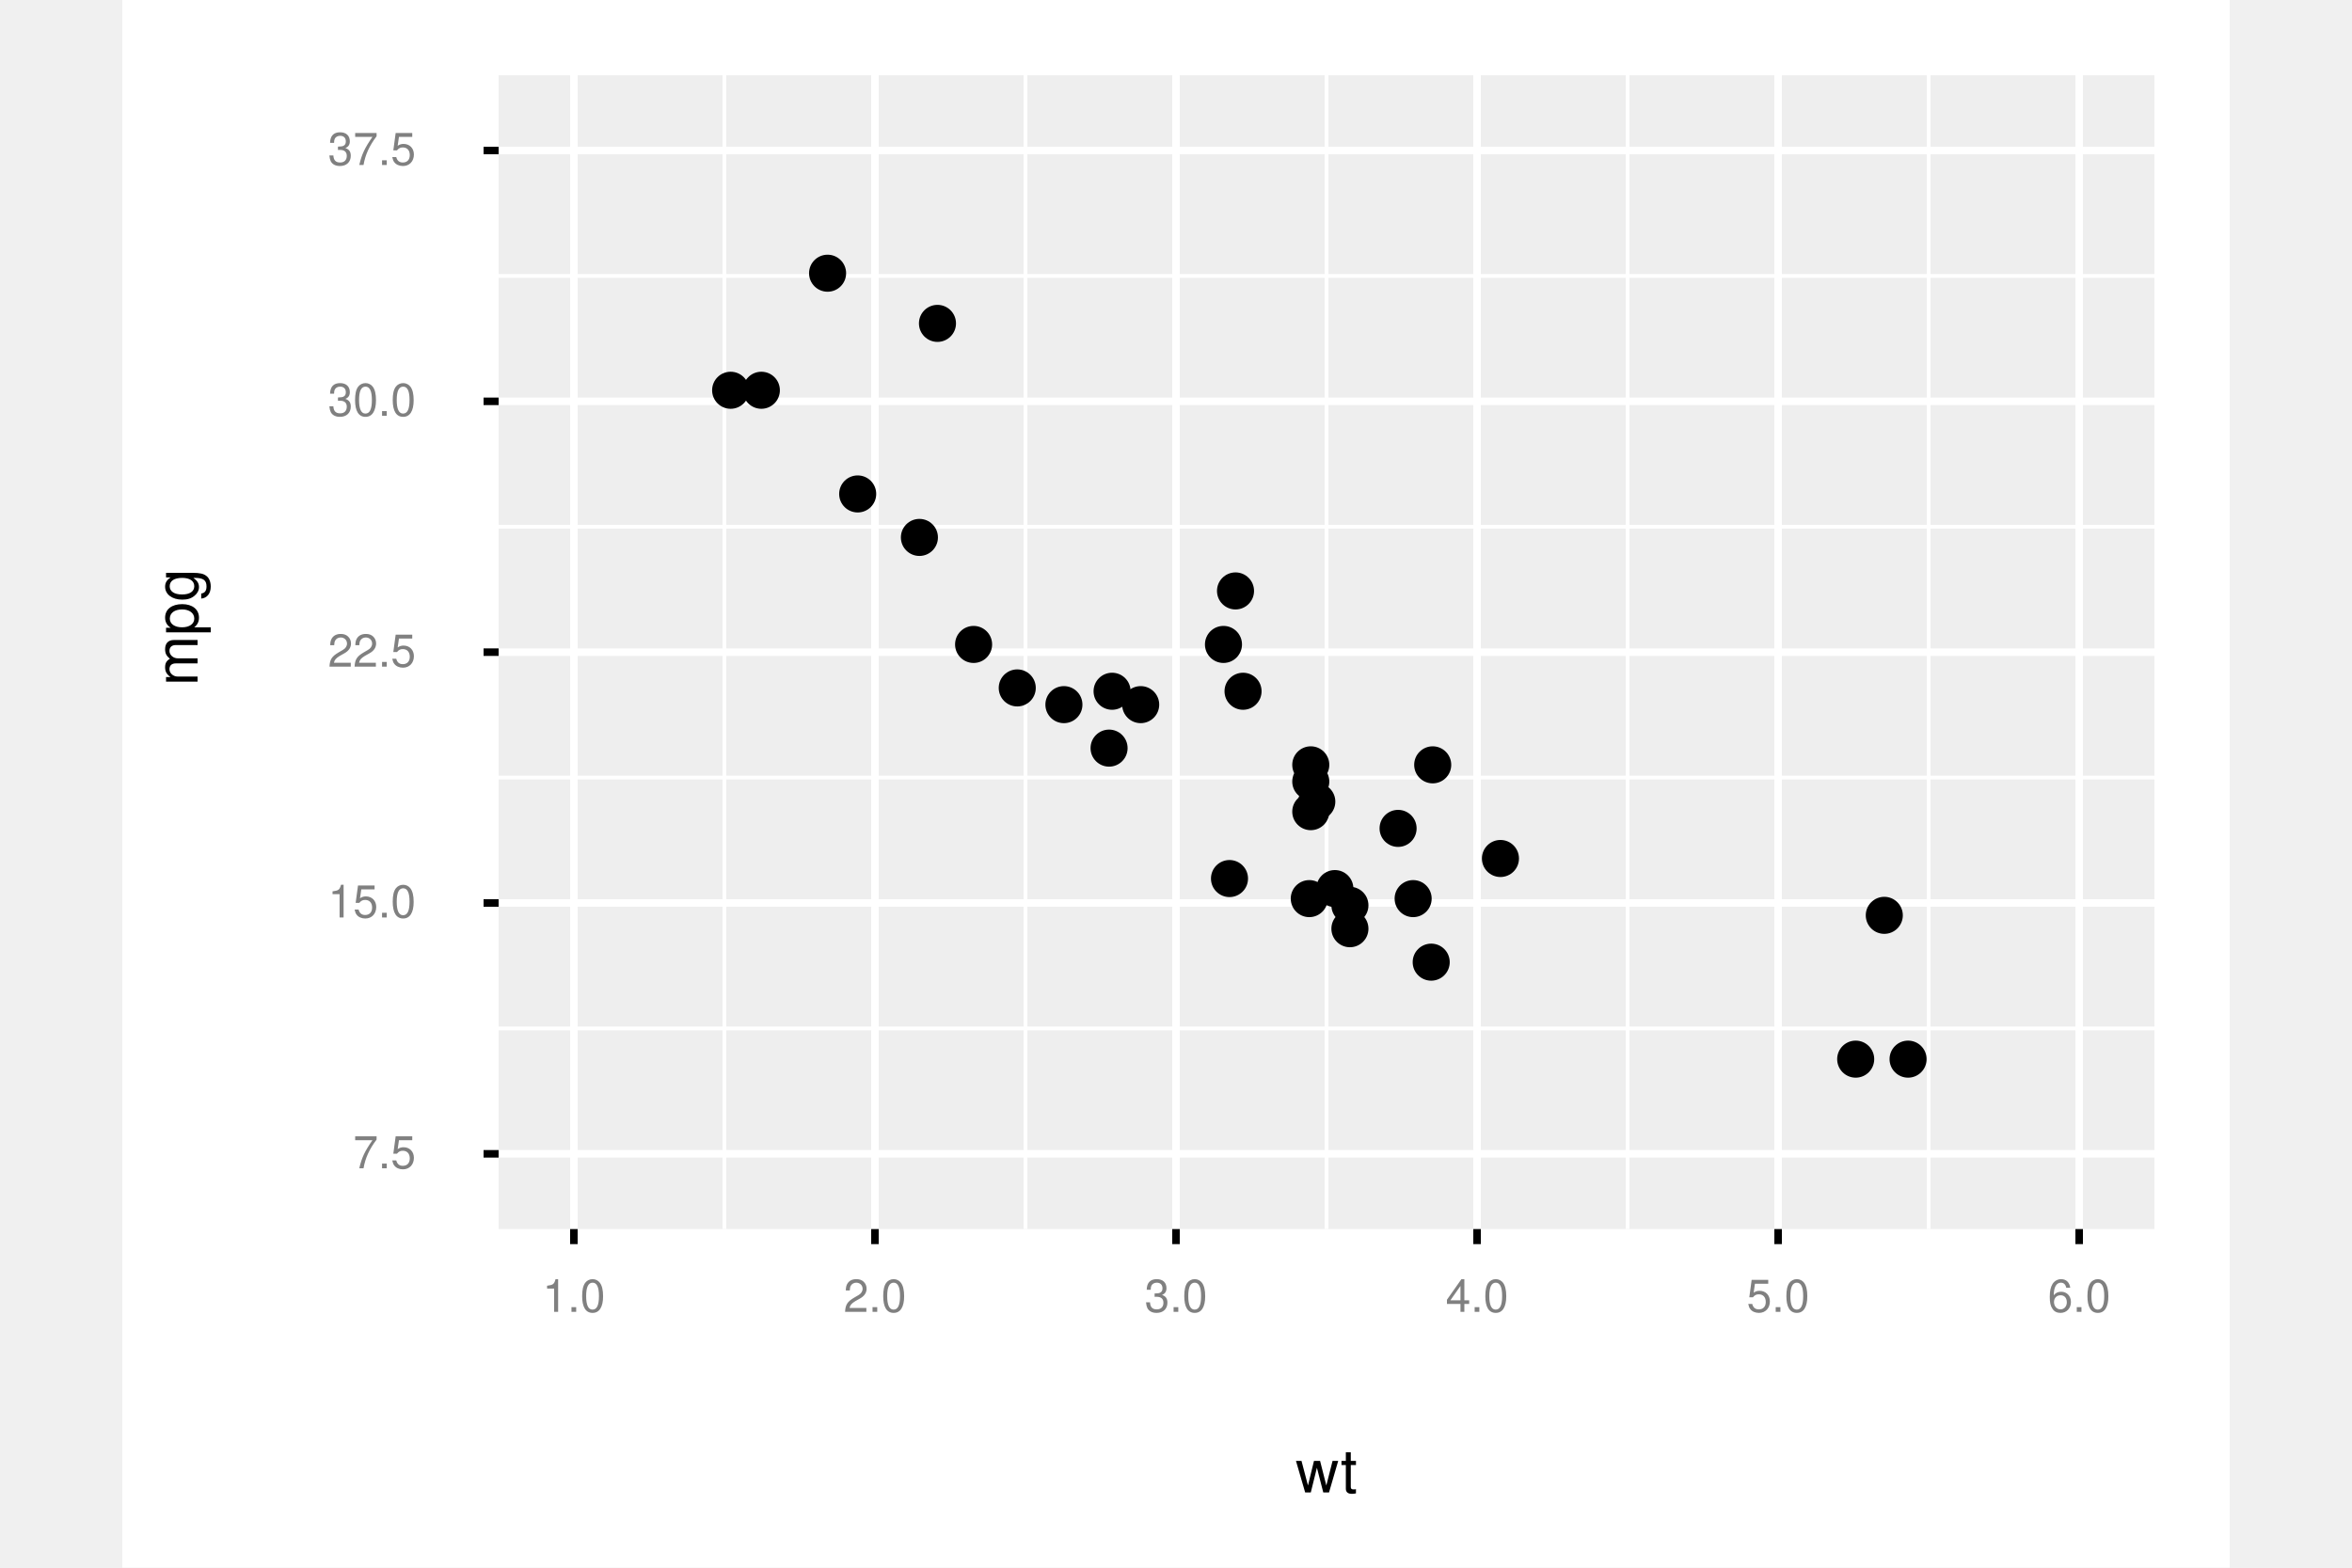
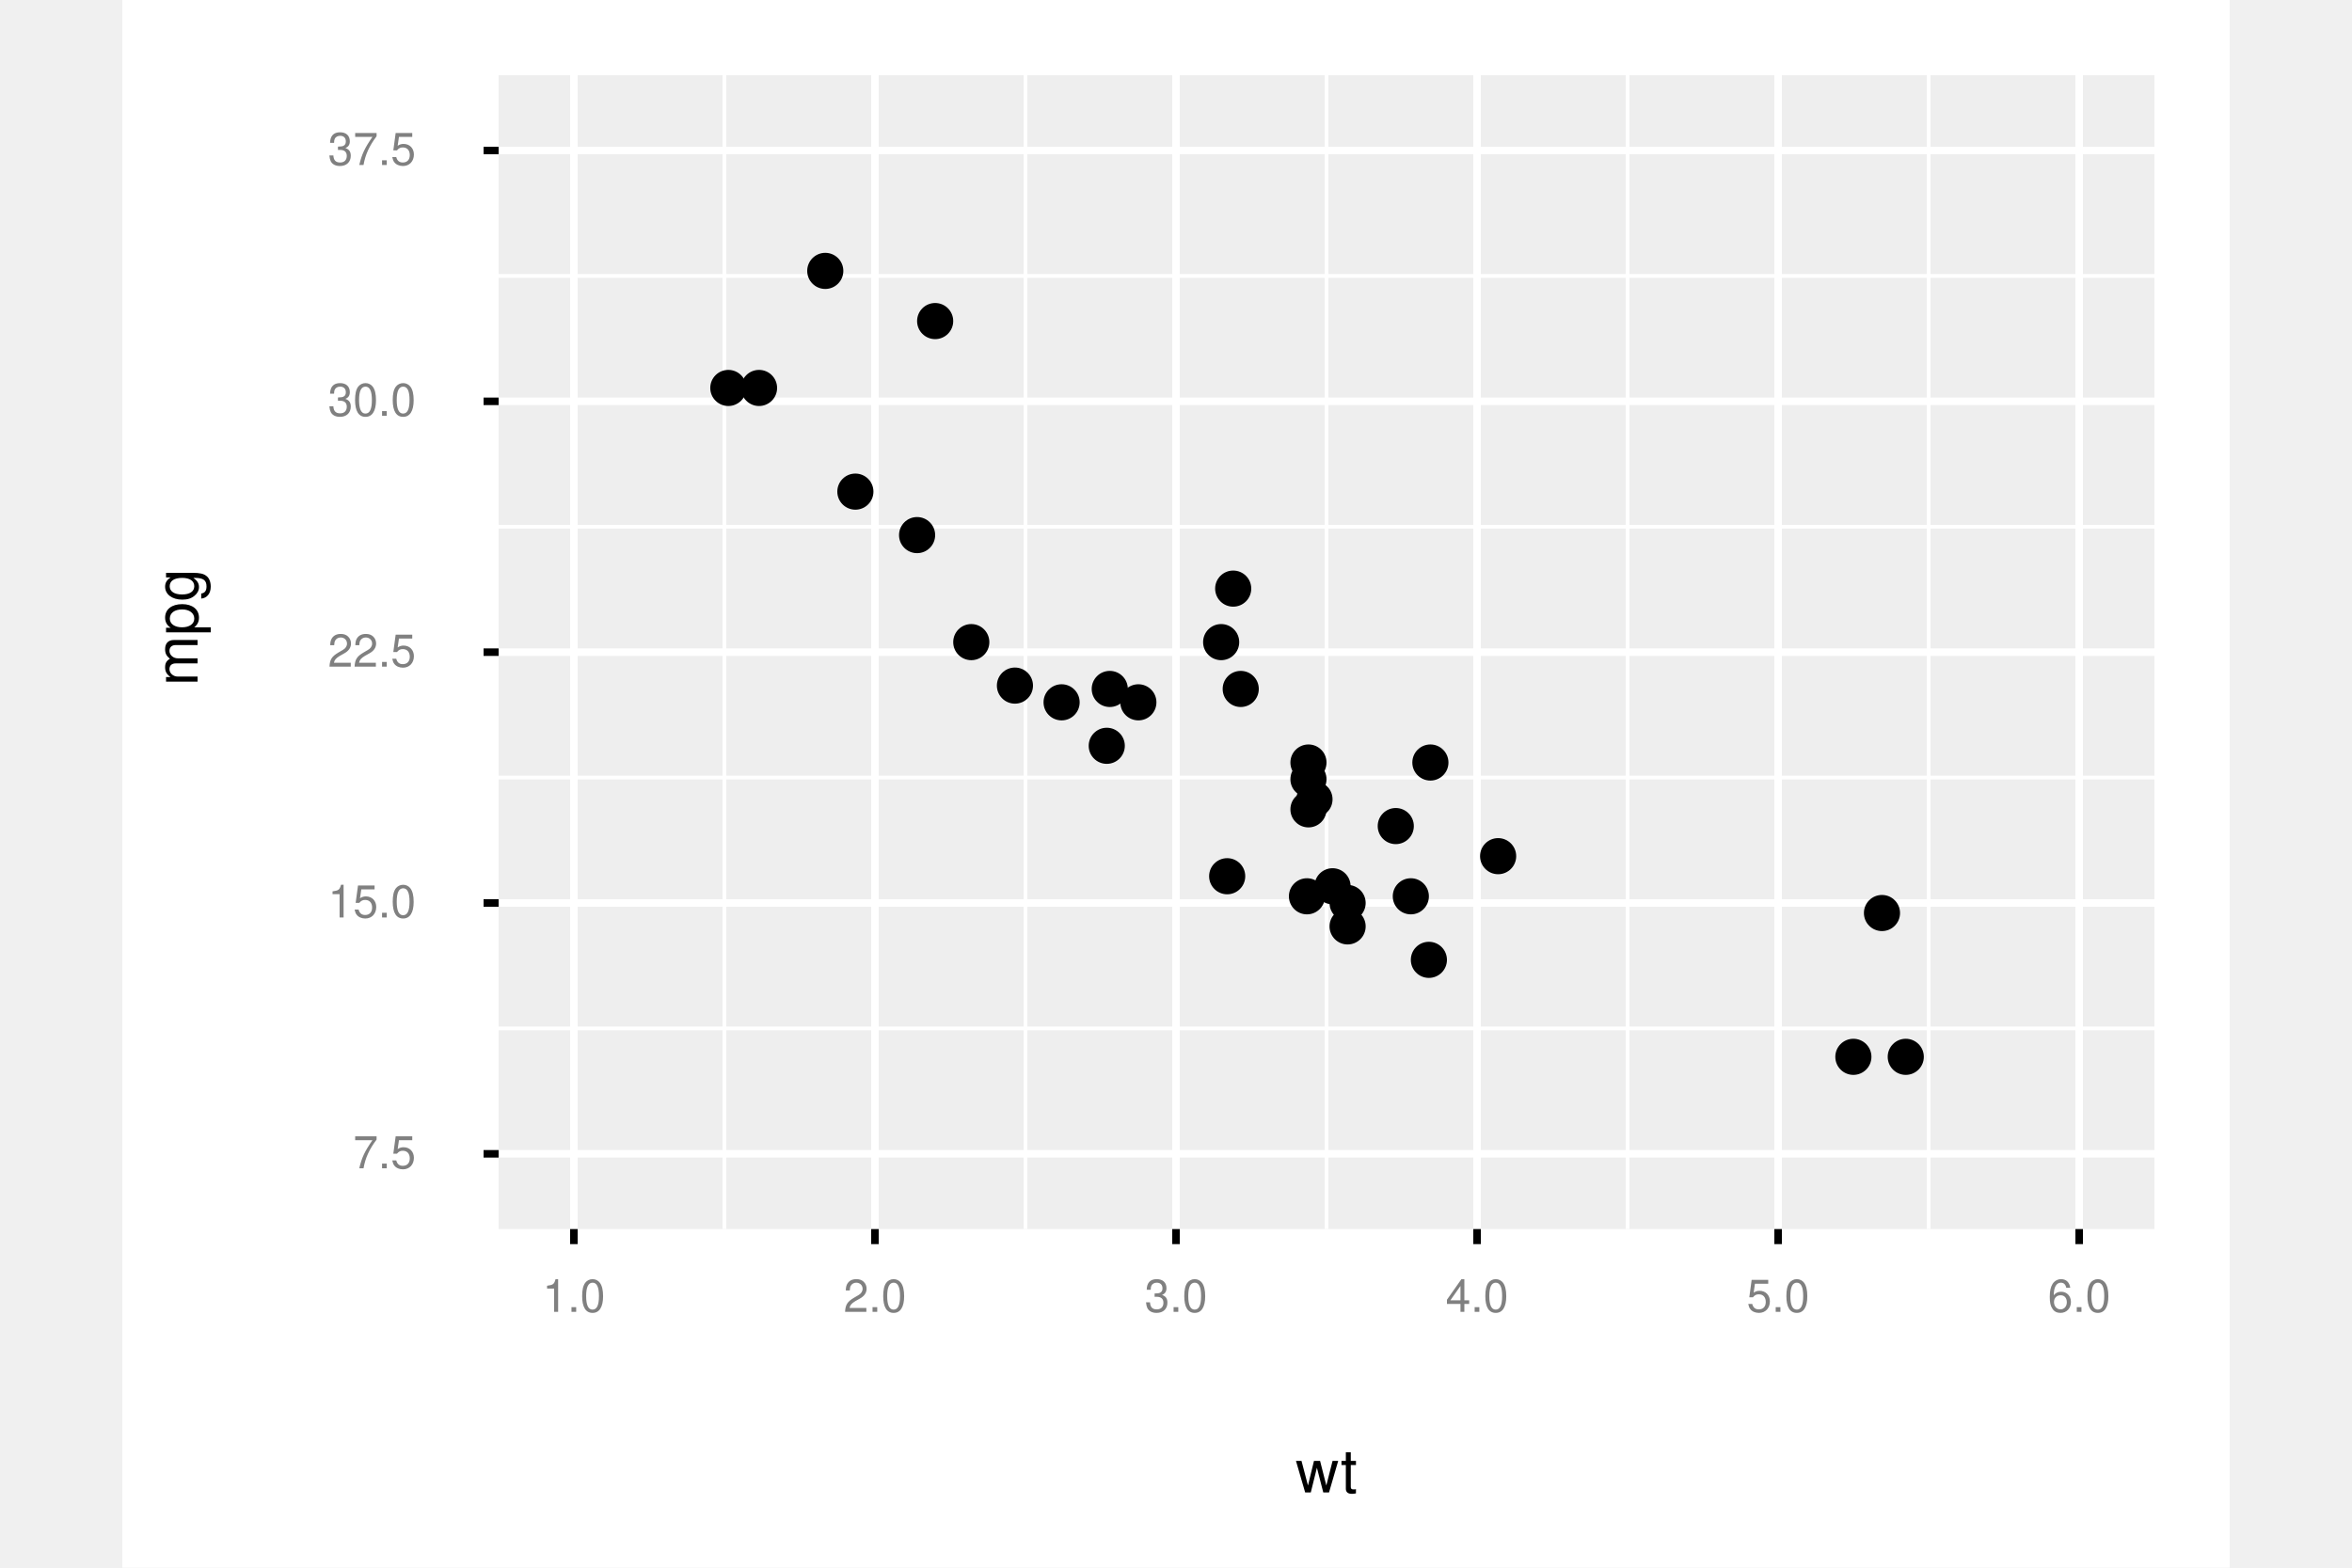
- <svg xmlns="http://www.w3.org/2000/svg" id="gg-35" viewBox="0 0 280 208.333" height="550" width="825.0">
-   <style type="text/css">#gg-35 .gg-axis-text {fill: #808080;font-size: 6px;} #gg-35 .gg-axis-text-x {} #gg-35 .gg-axis-ticks {stroke: #000000;} #gg-35 .gg-axis-title {fill: #000000;font-size: 8px;} #gg-35 .gg-legend-key {stroke: #EEEEEE;fill: #EEEEEE;stroke-width: 0.5;} #gg-35 .gg-legend-text {fill: #000000;font-size: 6px;} #gg-35 .gg-legend-title {fill: #000000;font-size: 8px;} #gg-35 .gg-panel-background {fill: #EEEEEE;} #gg-35 .gg-panel-border {} #gg-35 .gg-panel-grid {stroke: #FFFFFF;} #gg-35 .gg-panel-grid-major {stroke-width: 1;} #gg-35 .gg-panel-grid-minor {stroke-width: 0.5;} #gg-35 .gg-plot-background {fill: #FFFFFF;} #gg-35 .gg-plot-title {font-size: 10px;} #gg-35 .gg-text {font-family: Helvetica, Arial, sans-serif;} </style>
+ <svg xmlns="http://www.w3.org/2000/svg" id="gg-391" viewBox="0 0 280 208.333" height="550" width="825.0">
+   <style type="text/css">#gg-391 .gg-axis-text {fill: #808080;font-size: 6px;} #gg-391 .gg-axis-text-x {} #gg-391 .gg-axis-ticks {stroke: #000000;} #gg-391 .gg-axis-title {fill: #000000;font-size: 8px;} #gg-391 .gg-legend-key {stroke: #EEEEEE;fill: #EEEEEE;stroke-width: 0.5;} #gg-391 .gg-legend-text {fill: #000000;font-size: 6px;} #gg-391 .gg-legend-title {fill: #000000;font-size: 8px;} #gg-391 .gg-panel-background {fill: #EEEEEE;} #gg-391 .gg-panel-border {} #gg-391 .gg-panel-grid {stroke: #FFFFFF;} #gg-391 .gg-panel-grid-major {stroke-width: 1;} #gg-391 .gg-panel-grid-minor {stroke-width: 0.5;} #gg-391 .gg-plot-background {fill: #FFFFFF;} #gg-391 .gg-plot-title {font-size: 10px;} #gg-391 .gg-text {font-family: Helvetica, Arial, sans-serif;} </style>
  <rect class="gg-plot-background" width="100%" height="100%" />
  <g transform="translate(50, 10)">
    <rect x="0" y="0" height="153.333" width="220" class="gg-panel-background gg-panel-border" />
    <g opacity="1" transform="translate(0, 153.3333)">
      <line x2="220" class="gg-axis-line gg-axis-line-x" />
    </g>
    <g transform="translate(10,153.3333)" font-size="10" text-anchor="middle">
      <g opacity="1" transform="translate(200.0,0)">
        <text y="11" class="gg-text gg-axis-text gg-axis-text-x" text-anchor="middle">6.0</text>
      </g>
      <g opacity="1" transform="translate(160.0,0)">
        <text y="11" class="gg-text gg-axis-text gg-axis-text-x" text-anchor="middle">5.0</text>
      </g>
      <g opacity="1" transform="translate(120.0,0)">
        <text y="11" class="gg-text gg-axis-text gg-axis-text-x" text-anchor="middle">4.0</text>
      </g>
      <g opacity="1" transform="translate(80.0,0)">
        <text y="11" class="gg-text gg-axis-text gg-axis-text-x" text-anchor="middle">3.0</text>
      </g>
      <g opacity="1" transform="translate(40.0,0)">
        <text y="11" class="gg-text gg-axis-text gg-axis-text-x" text-anchor="middle">2.0</text>
      </g>
      <g opacity="1" transform="translate(0.0,0)">
        <text y="11" class="gg-text gg-axis-text gg-axis-text-x" text-anchor="middle">1.0</text>
      </g>
      <g opacity="1" transform="translate(200.0,0)">
        <line y2="-153.333" class="gg-panel-grid gg-panel-grid-major" />
      </g>
      <g opacity="1" transform="translate(160.0,0)">
        <line y2="-153.333" class="gg-panel-grid gg-panel-grid-major" />
      </g>
      <g opacity="1" transform="translate(120.0,0)">
        <line y2="-153.333" class="gg-panel-grid gg-panel-grid-major" />
      </g>
      <g opacity="1" transform="translate(80.0,0)">
        <line y2="-153.333" class="gg-panel-grid gg-panel-grid-major" />
      </g>
      <g opacity="1" transform="translate(40.0,0)">
        <line y2="-153.333" class="gg-panel-grid gg-panel-grid-major" />
      </g>
      <g opacity="1" transform="translate(0.0,0)">
        <line y2="-153.333" class="gg-panel-grid gg-panel-grid-major" />
      </g>
      <g opacity="1" transform="translate(160.0,0)">
        <line y2="-153.333" class="gg-panel-grid gg-panel-grid-minor" transform="translate(20.0, 0)" />
      </g>
      <g opacity="1" transform="translate(120.0,0)">
        <line y2="-153.333" class="gg-panel-grid gg-panel-grid-minor" transform="translate(20.0, 0)" />
      </g>
      <g opacity="1" transform="translate(80.0,0)">
        <line y2="-153.333" class="gg-panel-grid gg-panel-grid-minor" transform="translate(20.0, 0)" />
      </g>
      <g opacity="1" transform="translate(40.0,0)">
        <line y2="-153.333" class="gg-panel-grid gg-panel-grid-minor" transform="translate(20.0, 0)" />
      </g>
      <g opacity="1" transform="translate(0.0,0)">
        <line y2="-153.333" class="gg-panel-grid gg-panel-grid-minor" transform="translate(20.0, 0)" />
      </g>
    </g>
    <g transform="translate(10,153.3333)" font-size="10" text-anchor="middle">
      <g opacity="1" transform="translate(200.0,0)">
        <line y2="2" class="gg-axis-ticks gg-axis-ticks-x" />
      </g>
      <g opacity="1" transform="translate(160.0,0)">
        <line y2="2" class="gg-axis-ticks gg-axis-ticks-x" />
      </g>
      <g opacity="1" transform="translate(120.0,0)">
        <line y2="2" class="gg-axis-ticks gg-axis-ticks-x" />
      </g>
      <g opacity="1" transform="translate(80.0,0)">
        <line y2="2" class="gg-axis-ticks gg-axis-ticks-x" />
      </g>
      <g opacity="1" transform="translate(40.0,0)">
        <line y2="2" class="gg-axis-ticks gg-axis-ticks-x" />
      </g>
      <g opacity="1" transform="translate(0.0,0)">
        <line y2="2" class="gg-axis-ticks gg-axis-ticks-x" />
      </g>
    </g>
    <text x="110.0" y="188.333" class="gg-text gg-axis-title" text-anchor="middle">wt</text>
    <g transform="translate(0, 0)">
      <line y2="153.333" class="gg-axis-line gg-axis-line-y" />
    </g>
    <g transform="translate(0, 0)" font-size="10" text-anchor="end">
      <g opacity="1" transform="translate(0,10.0)">
        <text x="-11" dy="0.32em" class="gg-text gg-axis-text gg-axis-text-y">37.5</text>
      </g>
      <g opacity="1" transform="translate(0,43.33333)">
        <text x="-11" dy="0.32em" class="gg-text gg-axis-text gg-axis-text-y">30.0</text>
      </g>
      <g opacity="1" transform="translate(0,76.66667)">
        <text x="-11" dy="0.32em" class="gg-text gg-axis-text gg-axis-text-y">22.5</text>
      </g>
      <g opacity="1" transform="translate(0,110.0)">
        <text x="-11" dy="0.32em" class="gg-text gg-axis-text gg-axis-text-y">15.0</text>
      </g>
      <g opacity="1" transform="translate(0,143.3333)">
        <text x="-11" dy="0.32em" class="gg-text gg-axis-text gg-axis-text-y">7.5</text>
      </g>
      <g opacity="1" transform="translate(0,10.0)">
        <line x2="220" class="gg-panel-grid gg-panel-grid-major" />
      </g>
      <g opacity="1" transform="translate(0,43.33333)">
        <line x2="220" class="gg-panel-grid gg-panel-grid-major" />
      </g>
      <g opacity="1" transform="translate(0,76.66667)">
        <line x2="220" class="gg-panel-grid gg-panel-grid-major" />
      </g>
      <g opacity="1" transform="translate(0,110.0)">
        <line x2="220" class="gg-panel-grid gg-panel-grid-major" />
      </g>
      <g opacity="1" transform="translate(0,143.3333)">
        <line x2="220" class="gg-panel-grid gg-panel-grid-major" />
      </g>
      <g opacity="1" transform="translate(0,43.33333)">
        <line x2="220" class="gg-panel-grid gg-panel-grid-minor" transform="translate(0, -16.66667)" />
      </g>
      <g opacity="1" transform="translate(0,76.66667)">
        <line x2="220" class="gg-panel-grid gg-panel-grid-minor" transform="translate(0, -16.66667)" />
      </g>
      <g opacity="1" transform="translate(0,110.0)">
        <line x2="220" class="gg-panel-grid gg-panel-grid-minor" transform="translate(0, -16.66667)" />
      </g>
      <g opacity="1" transform="translate(0,143.3333)">
        <line x2="220" class="gg-panel-grid gg-panel-grid-minor" transform="translate(0, -16.66667)" />
      </g>
    </g>
    <g transform="translate(0, 0)" font-size="10" text-anchor="end">
      <g opacity="1" transform="translate(0,10.0)">
        <line x2="-2" class="gg-axis-ticks gg-axis-ticks-y" />
      </g>
      <g opacity="1" transform="translate(0,43.33333)">
        <line x2="-2" class="gg-axis-ticks gg-axis-ticks-y" />
      </g>
      <g opacity="1" transform="translate(0,76.66667)">
        <line x2="-2" class="gg-axis-ticks gg-axis-ticks-y" />
      </g>
      <g opacity="1" transform="translate(0,110.0)">
        <line x2="-2" class="gg-axis-ticks gg-axis-ticks-y" />
      </g>
      <g opacity="1" transform="translate(0,143.3333)">
        <line x2="-2" class="gg-axis-ticks gg-axis-ticks-y" />
      </g>
    </g>
    <text x="-73.333" y="-40" class="gg-text gg-axis-title" text-anchor="middle" transform="rotate(-90)">mpg</text>
-     <svg viewBox="-1 -1 11 11" x="71.415" y="79.948" height="6.77" width="6.77">
-       <circle cx="5" cy="5" r="4" fill-opacity="1" fill="black" />
-     </svg>
-     <svg viewBox="-1 -1 11 11" x="81.615" y="79.948" height="6.77" width="6.77">
-       <circle cx="5" cy="5" r="4" fill-opacity="1" fill="black" />
-     </svg>
-     <svg viewBox="-1 -1 11 11" x="59.415" y="71.948" height="6.77" width="6.77">
-       <circle cx="5" cy="5" r="4" fill-opacity="1" fill="black" />
-     </svg>
-     <svg viewBox="-1 -1 11 11" x="95.215" y="78.17" height="6.77" width="6.77">
-       <circle cx="5" cy="5" r="4" fill-opacity="1" fill="black" />
-     </svg>
-     <svg viewBox="-1 -1 11 11" x="104.215" y="90.17" height="6.77" width="6.77">
-       <circle cx="5" cy="5" r="4" fill-opacity="1" fill="black" />
-     </svg>
-     <svg viewBox="-1 -1 11 11" x="105.015" y="92.837" height="6.77" width="6.77">
-       <circle cx="5" cy="5" r="4" fill-opacity="1" fill="black" />
-     </svg>
-     <svg viewBox="-1 -1 11 11" x="109.415" y="109.726" height="6.77" width="6.77">
-       <circle cx="5" cy="5" r="4" fill-opacity="1" fill="black" />
-     </svg>
-     <svg viewBox="-1 -1 11 11" x="94.215" y="64.837" height="6.77" width="6.77">
-       <circle cx="5" cy="5" r="4" fill-opacity="1" fill="black" />
-     </svg>
-     <svg viewBox="-1 -1 11 11" x="92.615" y="71.948" height="6.77" width="6.77">
-       <circle cx="5" cy="5" r="4" fill-opacity="1" fill="black" />
-     </svg>
-     <svg viewBox="-1 -1 11 11" x="104.215" y="87.948" height="6.77" width="6.77">
-       <circle cx="5" cy="5" r="4" fill-opacity="1" fill="black" />
-     </svg>
-     <svg viewBox="-1 -1 11 11" x="104.215" y="94.17" height="6.77" width="6.77">
-       <circle cx="5" cy="5" r="4" fill-opacity="1" fill="black" />
-     </svg>
-     <svg viewBox="-1 -1 11 11" x="129.415" y="100.393" height="6.77" width="6.77">
-       <circle cx="5" cy="5" r="4" fill-opacity="1" fill="black" />
-     </svg>
-     <svg viewBox="-1 -1 11 11" x="115.815" y="96.393" height="6.77" width="6.77">
-       <circle cx="5" cy="5" r="4" fill-opacity="1" fill="black" />
-     </svg>
-     <svg viewBox="-1 -1 11 11" x="117.815" y="105.726" height="6.77" width="6.77">
-       <circle cx="5" cy="5" r="4" fill-opacity="1" fill="black" />
-     </svg>
-     <svg viewBox="-1 -1 11 11" x="176.615" y="127.059" height="6.77" width="6.77">
-       <circle cx="5" cy="5" r="4" fill-opacity="1" fill="black" />
-     </svg>
-     <svg viewBox="-1 -1 11 11" x="183.575" y="127.059" height="6.77" width="6.77">
-       <circle cx="5" cy="5" r="4" fill-opacity="1" fill="black" />
-     </svg>
-     <svg viewBox="-1 -1 11 11" x="180.415" y="107.948" height="6.77" width="6.77">
-       <circle cx="5" cy="5" r="4" fill-opacity="1" fill="black" />
-     </svg>
-     <svg viewBox="-1 -1 11 11" x="54.615" y="29.282" height="6.77" width="6.77">
-       <circle cx="5" cy="5" r="4" fill-opacity="1" fill="black" />
-     </svg>
-     <svg viewBox="-1 -1 11 11" x="31.215" y="38.17" height="6.77" width="6.77">
-       <circle cx="5" cy="5" r="4" fill-opacity="1" fill="black" />
-     </svg>
-     <svg viewBox="-1 -1 11 11" x="40.015" y="22.615" height="6.77" width="6.77">
-       <circle cx="5" cy="5" r="4" fill-opacity="1" fill="black" />
-     </svg>
-     <svg viewBox="-1 -1 11 11" x="65.215" y="77.726" height="6.77" width="6.77">
-       <circle cx="5" cy="5" r="4" fill-opacity="1" fill="black" />
-     </svg>
-     <svg viewBox="-1 -1 11 11" x="107.415" y="104.393" height="6.77" width="6.77">
-       <circle cx="5" cy="5" r="4" fill-opacity="1" fill="black" />
-     </svg>
-     <svg viewBox="-1 -1 11 11" x="104.015" y="105.726" height="6.77" width="6.77">
-       <circle cx="5" cy="5" r="4" fill-opacity="1" fill="black" />
-     </svg>
-     <svg viewBox="-1 -1 11 11" x="120.215" y="114.17" height="6.77" width="6.77">
-       <circle cx="5" cy="5" r="4" fill-opacity="1" fill="black" />
-     </svg>
-     <svg viewBox="-1 -1 11 11" x="120.415" y="87.948" height="6.77" width="6.77">
-       <circle cx="5" cy="5" r="4" fill-opacity="1" fill="black" />
-     </svg>
-     <svg viewBox="-1 -1 11 11" x="44.015" y="51.948" height="6.77" width="6.77">
-       <circle cx="5" cy="5" r="4" fill-opacity="1" fill="black" />
-     </svg>
-     <svg viewBox="-1 -1 11 11" x="52.215" y="57.726" height="6.77" width="6.77">
-       <circle cx="5" cy="5" r="4" fill-opacity="1" fill="black" />
-     </svg>
-     <svg viewBox="-1 -1 11 11" x="27.135" y="38.17" height="6.77" width="6.77">
-       <circle cx="5" cy="5" r="4" fill-opacity="1" fill="black" />
-     </svg>
-     <svg viewBox="-1 -1 11 11" x="93.415" y="103.059" height="6.77" width="6.77">
-       <circle cx="5" cy="5" r="4" fill-opacity="1" fill="black" />
-     </svg>
-     <svg viewBox="-1 -1 11 11" x="77.415" y="85.726" height="6.77" width="6.77">
-       <circle cx="5" cy="5" r="4" fill-opacity="1" fill="black" />
-     </svg>
-     <svg viewBox="-1 -1 11 11" x="109.415" y="106.615" height="6.77" width="6.77">
-       <circle cx="5" cy="5" r="4" fill-opacity="1" fill="black" />
-     </svg>
-     <svg viewBox="-1 -1 11 11" x="77.815" y="78.17" height="6.77" width="6.77">
+     <svg viewBox="0 0 10 10" x="71.8" y="80.333" height="6.0" width="6.0">
+       <circle cx="5" cy="5" r="4" fill-opacity="1" fill="black" />
+     </svg>
+     <svg viewBox="0 0 10 10" x="82.0" y="80.333" height="6.0" width="6.0">
+       <circle cx="5" cy="5" r="4" fill-opacity="1" fill="black" />
+     </svg>
+     <svg viewBox="0 0 10 10" x="59.8" y="72.333" height="6.0" width="6.0">
+       <circle cx="5" cy="5" r="4" fill-opacity="1" fill="black" />
+     </svg>
+     <svg viewBox="0 0 10 10" x="95.6" y="78.556" height="6.0" width="6.0">
+       <circle cx="5" cy="5" r="4" fill-opacity="1" fill="black" />
+     </svg>
+     <svg viewBox="0 0 10 10" x="104.6" y="90.556" height="6.0" width="6.0">
+       <circle cx="5" cy="5" r="4" fill-opacity="1" fill="black" />
+     </svg>
+     <svg viewBox="0 0 10 10" x="105.4" y="93.222" height="6.0" width="6.0">
+       <circle cx="5" cy="5" r="4" fill-opacity="1" fill="black" />
+     </svg>
+     <svg viewBox="0 0 10 10" x="109.8" y="110.111" height="6.0" width="6.0">
+       <circle cx="5" cy="5" r="4" fill-opacity="1" fill="black" />
+     </svg>
+     <svg viewBox="0 0 10 10" x="94.6" y="65.222" height="6.0" width="6.0">
+       <circle cx="5" cy="5" r="4" fill-opacity="1" fill="black" />
+     </svg>
+     <svg viewBox="0 0 10 10" x="93.0" y="72.333" height="6.0" width="6.0">
+       <circle cx="5" cy="5" r="4" fill-opacity="1" fill="black" />
+     </svg>
+     <svg viewBox="0 0 10 10" x="104.6" y="88.333" height="6.0" width="6.0">
+       <circle cx="5" cy="5" r="4" fill-opacity="1" fill="black" />
+     </svg>
+     <svg viewBox="0 0 10 10" x="104.6" y="94.556" height="6.0" width="6.0">
+       <circle cx="5" cy="5" r="4" fill-opacity="1" fill="black" />
+     </svg>
+     <svg viewBox="0 0 10 10" x="129.8" y="100.778" height="6.0" width="6.0">
+       <circle cx="5" cy="5" r="4" fill-opacity="1" fill="black" />
+     </svg>
+     <svg viewBox="0 0 10 10" x="116.2" y="96.778" height="6.0" width="6.0">
+       <circle cx="5" cy="5" r="4" fill-opacity="1" fill="black" />
+     </svg>
+     <svg viewBox="0 0 10 10" x="118.2" y="106.111" height="6.0" width="6.0">
+       <circle cx="5" cy="5" r="4" fill-opacity="1" fill="black" />
+     </svg>
+     <svg viewBox="0 0 10 10" x="177.0" y="127.444" height="6.0" width="6.0">
+       <circle cx="5" cy="5" r="4" fill-opacity="1" fill="black" />
+     </svg>
+     <svg viewBox="0 0 10 10" x="183.96" y="127.444" height="6.0" width="6.0">
+       <circle cx="5" cy="5" r="4" fill-opacity="1" fill="black" />
+     </svg>
+     <svg viewBox="0 0 10 10" x="180.8" y="108.333" height="6.0" width="6.0">
+       <circle cx="5" cy="5" r="4" fill-opacity="1" fill="black" />
+     </svg>
+     <svg viewBox="0 0 10 10" x="55" y="29.667" height="6.0" width="6.0">
+       <circle cx="5" cy="5" r="4" fill-opacity="1" fill="black" />
+     </svg>
+     <svg viewBox="0 0 10 10" x="31.6" y="38.556" height="6.0" width="6.0">
+       <circle cx="5" cy="5" r="4" fill-opacity="1" fill="black" />
+     </svg>
+     <svg viewBox="0 0 10 10" x="40.4" y="23.0" height="6.0" width="6.0">
+       <circle cx="5" cy="5" r="4" fill-opacity="1" fill="black" />
+     </svg>
+     <svg viewBox="0 0 10 10" x="65.6" y="78.111" height="6.0" width="6.0">
+       <circle cx="5" cy="5" r="4" fill-opacity="1" fill="black" />
+     </svg>
+     <svg viewBox="0 0 10 10" x="107.8" y="104.778" height="6.0" width="6.0">
+       <circle cx="5" cy="5" r="4" fill-opacity="1" fill="black" />
+     </svg>
+     <svg viewBox="0 0 10 10" x="104.4" y="106.111" height="6.0" width="6.0">
+       <circle cx="5" cy="5" r="4" fill-opacity="1" fill="black" />
+     </svg>
+     <svg viewBox="0 0 10 10" x="120.6" y="114.556" height="6.0" width="6.0">
+       <circle cx="5" cy="5" r="4" fill-opacity="1" fill="black" />
+     </svg>
+     <svg viewBox="0 0 10 10" x="120.8" y="88.333" height="6.0" width="6.0">
+       <circle cx="5" cy="5" r="4" fill-opacity="1" fill="black" />
+     </svg>
+     <svg viewBox="0 0 10 10" x="44.4" y="52.333" height="6.0" width="6.0">
+       <circle cx="5" cy="5" r="4" fill-opacity="1" fill="black" />
+     </svg>
+     <svg viewBox="0 0 10 10" x="52.6" y="58.111" height="6.0" width="6.0">
+       <circle cx="5" cy="5" r="4" fill-opacity="1" fill="black" />
+     </svg>
+     <svg viewBox="0 0 10 10" x="27.52" y="38.556" height="6.0" width="6.0">
+       <circle cx="5" cy="5" r="4" fill-opacity="1" fill="black" />
+     </svg>
+     <svg viewBox="0 0 10 10" x="93.8" y="103.444" height="6.0" width="6.0">
+       <circle cx="5" cy="5" r="4" fill-opacity="1" fill="black" />
+     </svg>
+     <svg viewBox="0 0 10 10" x="77.8" y="86.111" height="6.0" width="6.0">
+       <circle cx="5" cy="5" r="4" fill-opacity="1" fill="black" />
+     </svg>
+     <svg viewBox="0 0 10 10" x="109.8" y="107.0" height="6.0" width="6.0">
+       <circle cx="5" cy="5" r="4" fill-opacity="1" fill="black" />
+     </svg>
+     <svg viewBox="0 0 10 10" x="78.2" y="78.556" height="6.0" width="6.0">
      <circle cx="5" cy="5" r="4" fill-opacity="1" fill="black" />
    </svg>
  </g>
</svg>
